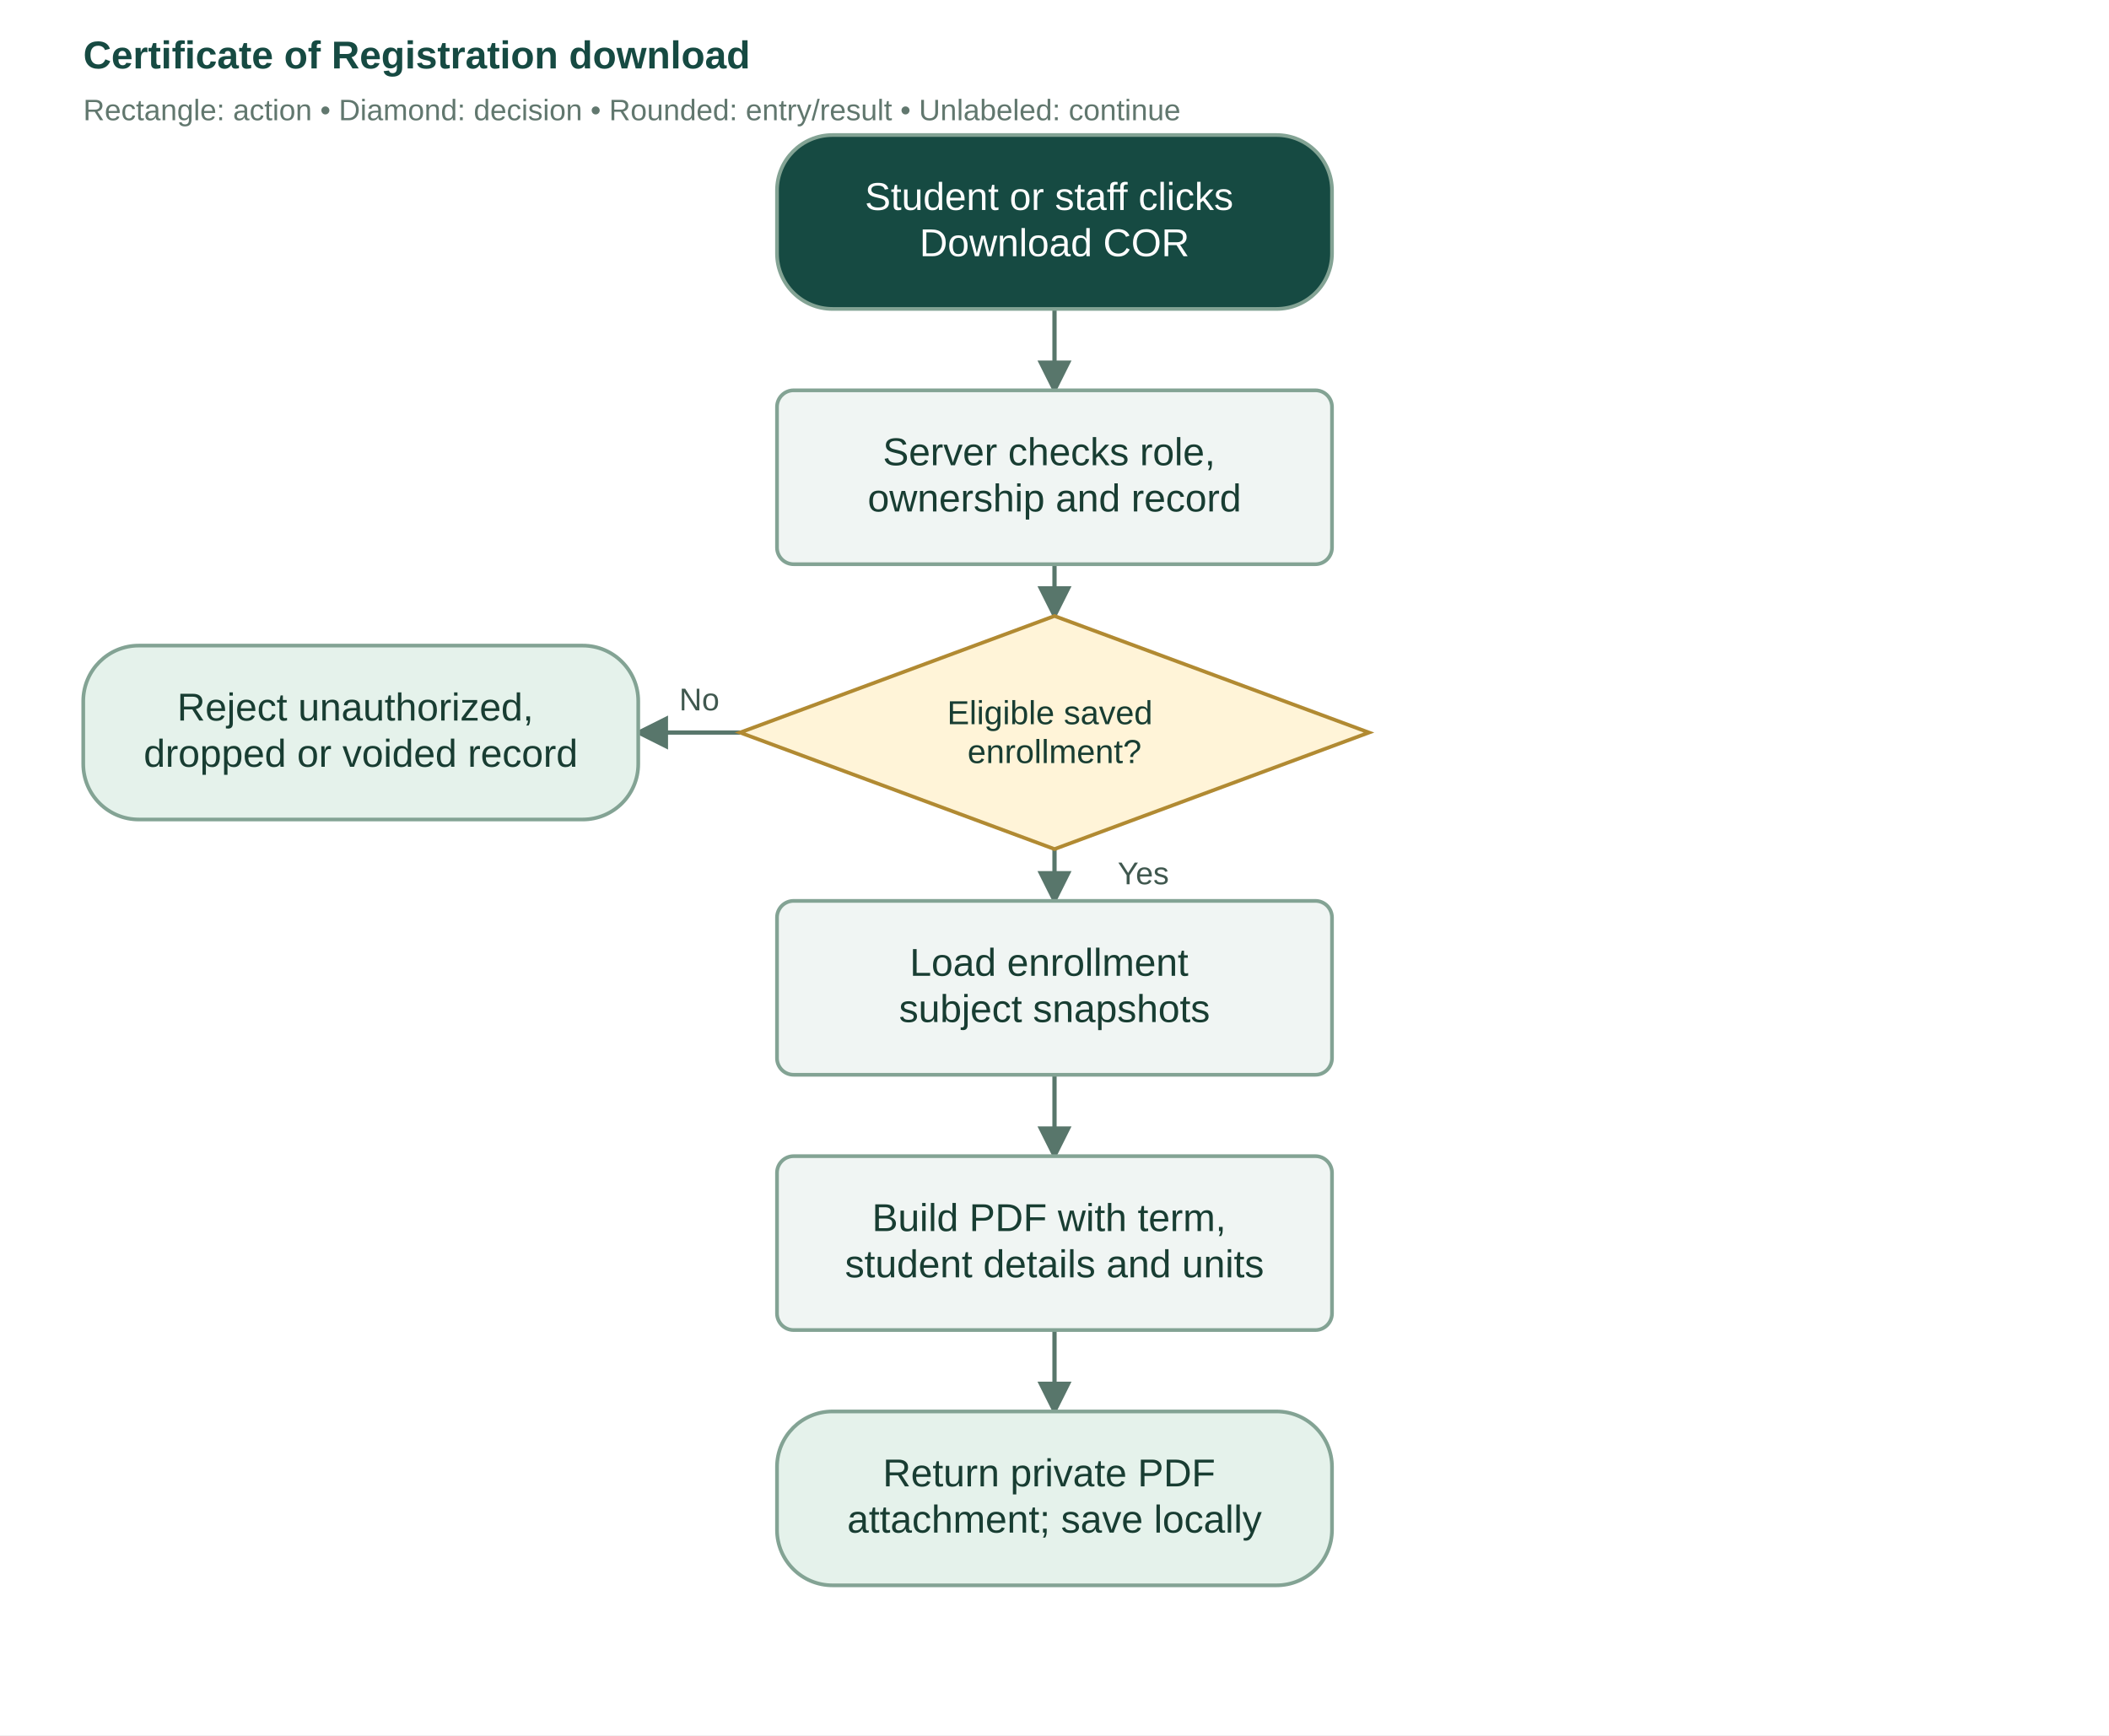
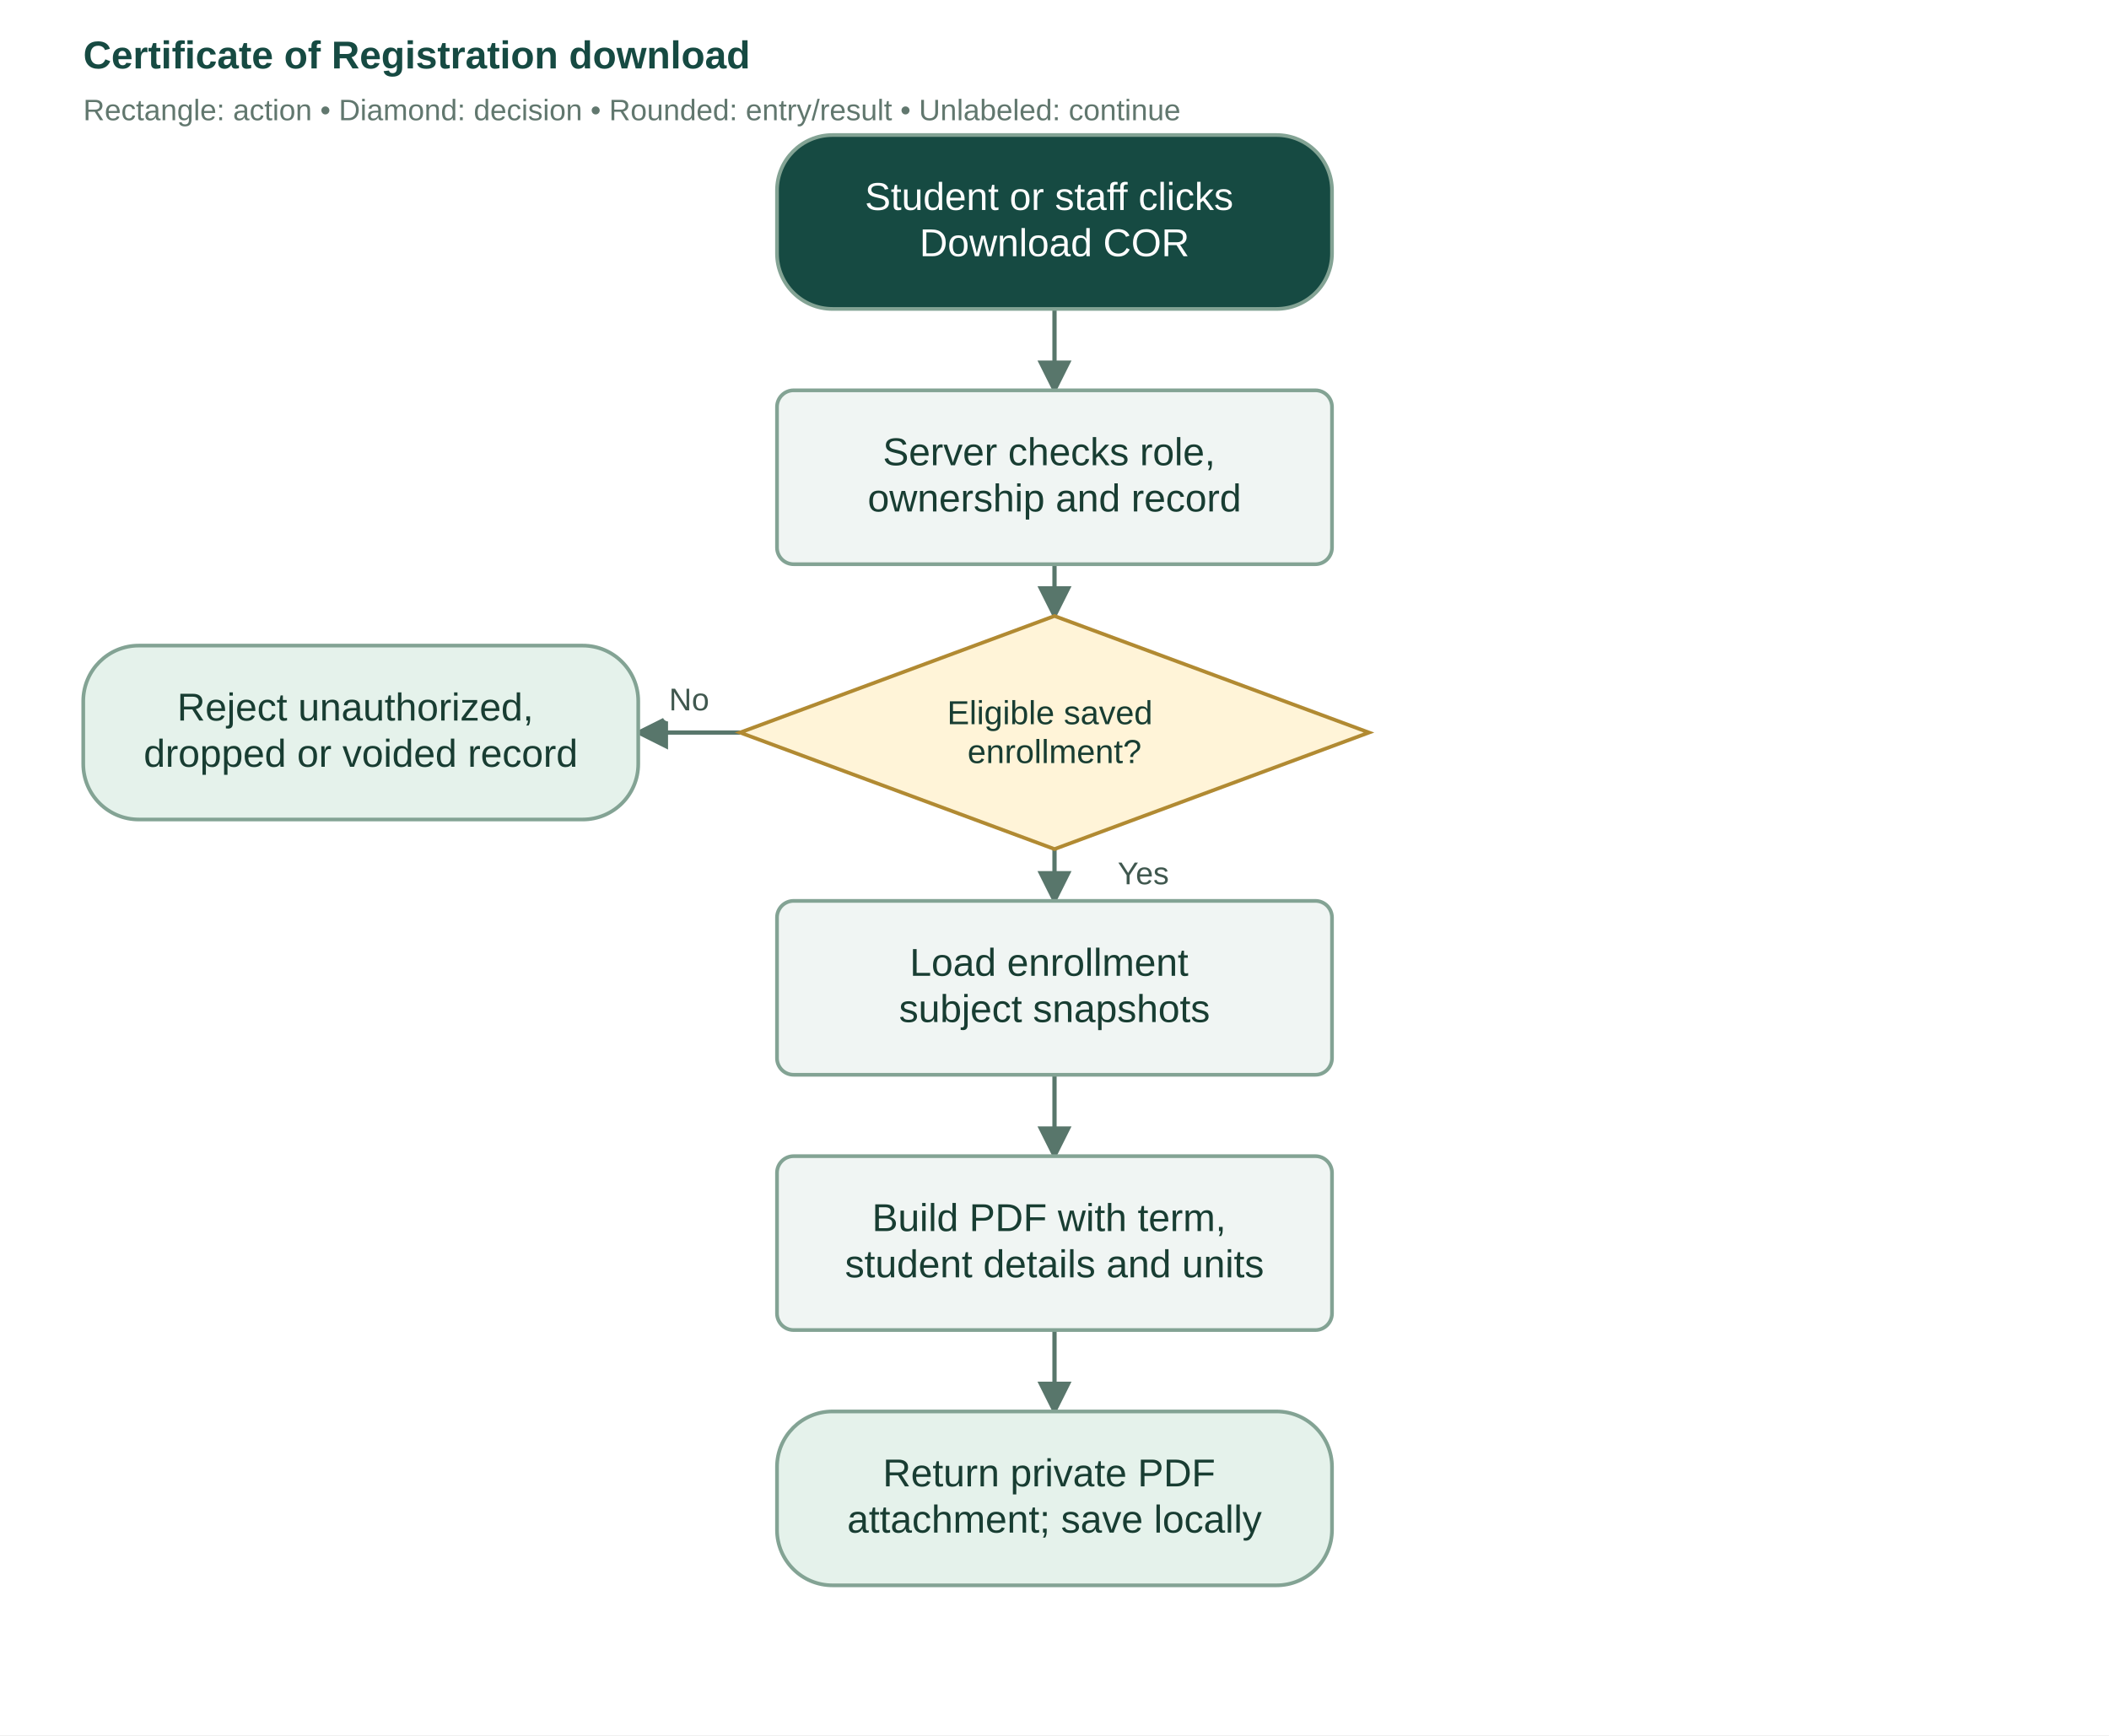
<svg xmlns="http://www.w3.org/2000/svg" width="1140" height="938" viewBox="0 0 1140 938">
  <rect width="100%" height="100%" fill="white" />
  <defs>
    <marker id="arrow" markerWidth="9" markerHeight="9" refX="7" refY="4" orient="auto">
      <path d="M0,0 L8,4 L0,8 z" fill="#58766b" />
    </marker>
  </defs>
  <text x="45" y="37" font-family="Arial" font-size="21" font-weight="bold" fill="#164a42">Certificate of Registration download</text>
  <text x="45" y="65" font-family="Arial" font-size="16" fill="#61776e">Rectangle: action  •  Diamond: decision  •  Rounded: entry/result  •  Unlabeled: continue</text>
  <polyline points="570,167 570,211" fill="none" stroke="#58766b" stroke-width="2.3" marker-end="url(#arrow)" />
  <polyline points="570,305 570,333" fill="none" stroke="#58766b" stroke-width="2.3" marker-end="url(#arrow)" />
  <polyline points="400,396 345,396" fill="none" stroke="#58766b" stroke-width="2.3" marker-end="url(#arrow)" />
-   <rect x="363.7" y="367" width="28.6" height="23" rx="3" fill="white" />
-   <text x="378" y="384" text-anchor="middle" font-family="Arial" font-size="17" fill="#40584f">No</text>
+   <rect x="358.2" y="367" width="28.6" height="23" rx="3" fill="white" />
+   <text x="372.5" y="384" text-anchor="middle" font-family="Arial" font-size="17" fill="#40584f">No</text>
  <polyline points="570,459 570,487" fill="none" stroke="#58766b" stroke-width="2.3" marker-end="url(#arrow)" />
  <rect x="599.05" y="461" width="37.9" height="23" rx="3" fill="white" />
  <text x="618" y="478" text-anchor="middle" font-family="Arial" font-size="17" fill="#40584f">Yes</text>
  <polyline points="570,581 570,625" fill="none" stroke="#58766b" stroke-width="2.3" marker-end="url(#arrow)" />
  <polyline points="570,719 570,763" fill="none" stroke="#58766b" stroke-width="2.3" marker-end="url(#arrow)" />
  <rect x="420" y="73" width="300" height="94" rx="30" fill="#164a42" stroke="#83a394" stroke-width="2" />
  <text x="570" y="113.5" text-anchor="middle" font-family="Arial" font-size="21" fill="white">
    <tspan x="570" dy="0">Student or staff clicks</tspan>
    <tspan x="570" dy="25">Download COR</tspan>
  </text>
  <rect x="420" y="211" width="300" height="94" rx="9" fill="#f0f5f3" stroke="#83a394" stroke-width="2" />
  <text x="570" y="251.5" text-anchor="middle" font-family="Arial" font-size="21" fill="#183d32">
    <tspan x="570" dy="0">Server checks role,</tspan>
    <tspan x="570" dy="25">ownership and record</tspan>
  </text>
  <polygon points="570,333 740,396 570,459 400,396" fill="#fff4d8" stroke="#b18a32" stroke-width="2" />
  <text x="570" y="391.5" text-anchor="middle" font-family="Arial" font-size="18" fill="#183d32">
    <tspan x="570" dy="0">Eligible saved</tspan>
    <tspan x="570" dy="21">enrollment?</tspan>
  </text>
  <rect x="45" y="349" width="300" height="94" rx="30" fill="#e5f2eb" stroke="#83a394" stroke-width="2" />
  <text x="195" y="389.5" text-anchor="middle" font-family="Arial" font-size="21" fill="#183d32">
    <tspan x="195" dy="0">Reject unauthorized,</tspan>
    <tspan x="195" dy="25">dropped or voided record</tspan>
  </text>
  <rect x="420" y="487" width="300" height="94" rx="9" fill="#f0f5f3" stroke="#83a394" stroke-width="2" />
  <text x="570" y="527.5" text-anchor="middle" font-family="Arial" font-size="21" fill="#183d32">
    <tspan x="570" dy="0">Load enrollment</tspan>
    <tspan x="570" dy="25">subject snapshots</tspan>
  </text>
  <rect x="420" y="625" width="300" height="94" rx="9" fill="#f0f5f3" stroke="#83a394" stroke-width="2" />
  <text x="570" y="665.5" text-anchor="middle" font-family="Arial" font-size="21" fill="#183d32">
    <tspan x="570" dy="0">Build PDF with term,</tspan>
    <tspan x="570" dy="25">student details and units</tspan>
  </text>
  <rect x="420" y="763" width="300" height="94" rx="30" fill="#e5f2eb" stroke="#83a394" stroke-width="2" />
  <text x="570" y="803.5" text-anchor="middle" font-family="Arial" font-size="21" fill="#183d32">
    <tspan x="570" dy="0">Return private PDF</tspan>
    <tspan x="570" dy="25">attachment; save locally</tspan>
  </text>
</svg>
